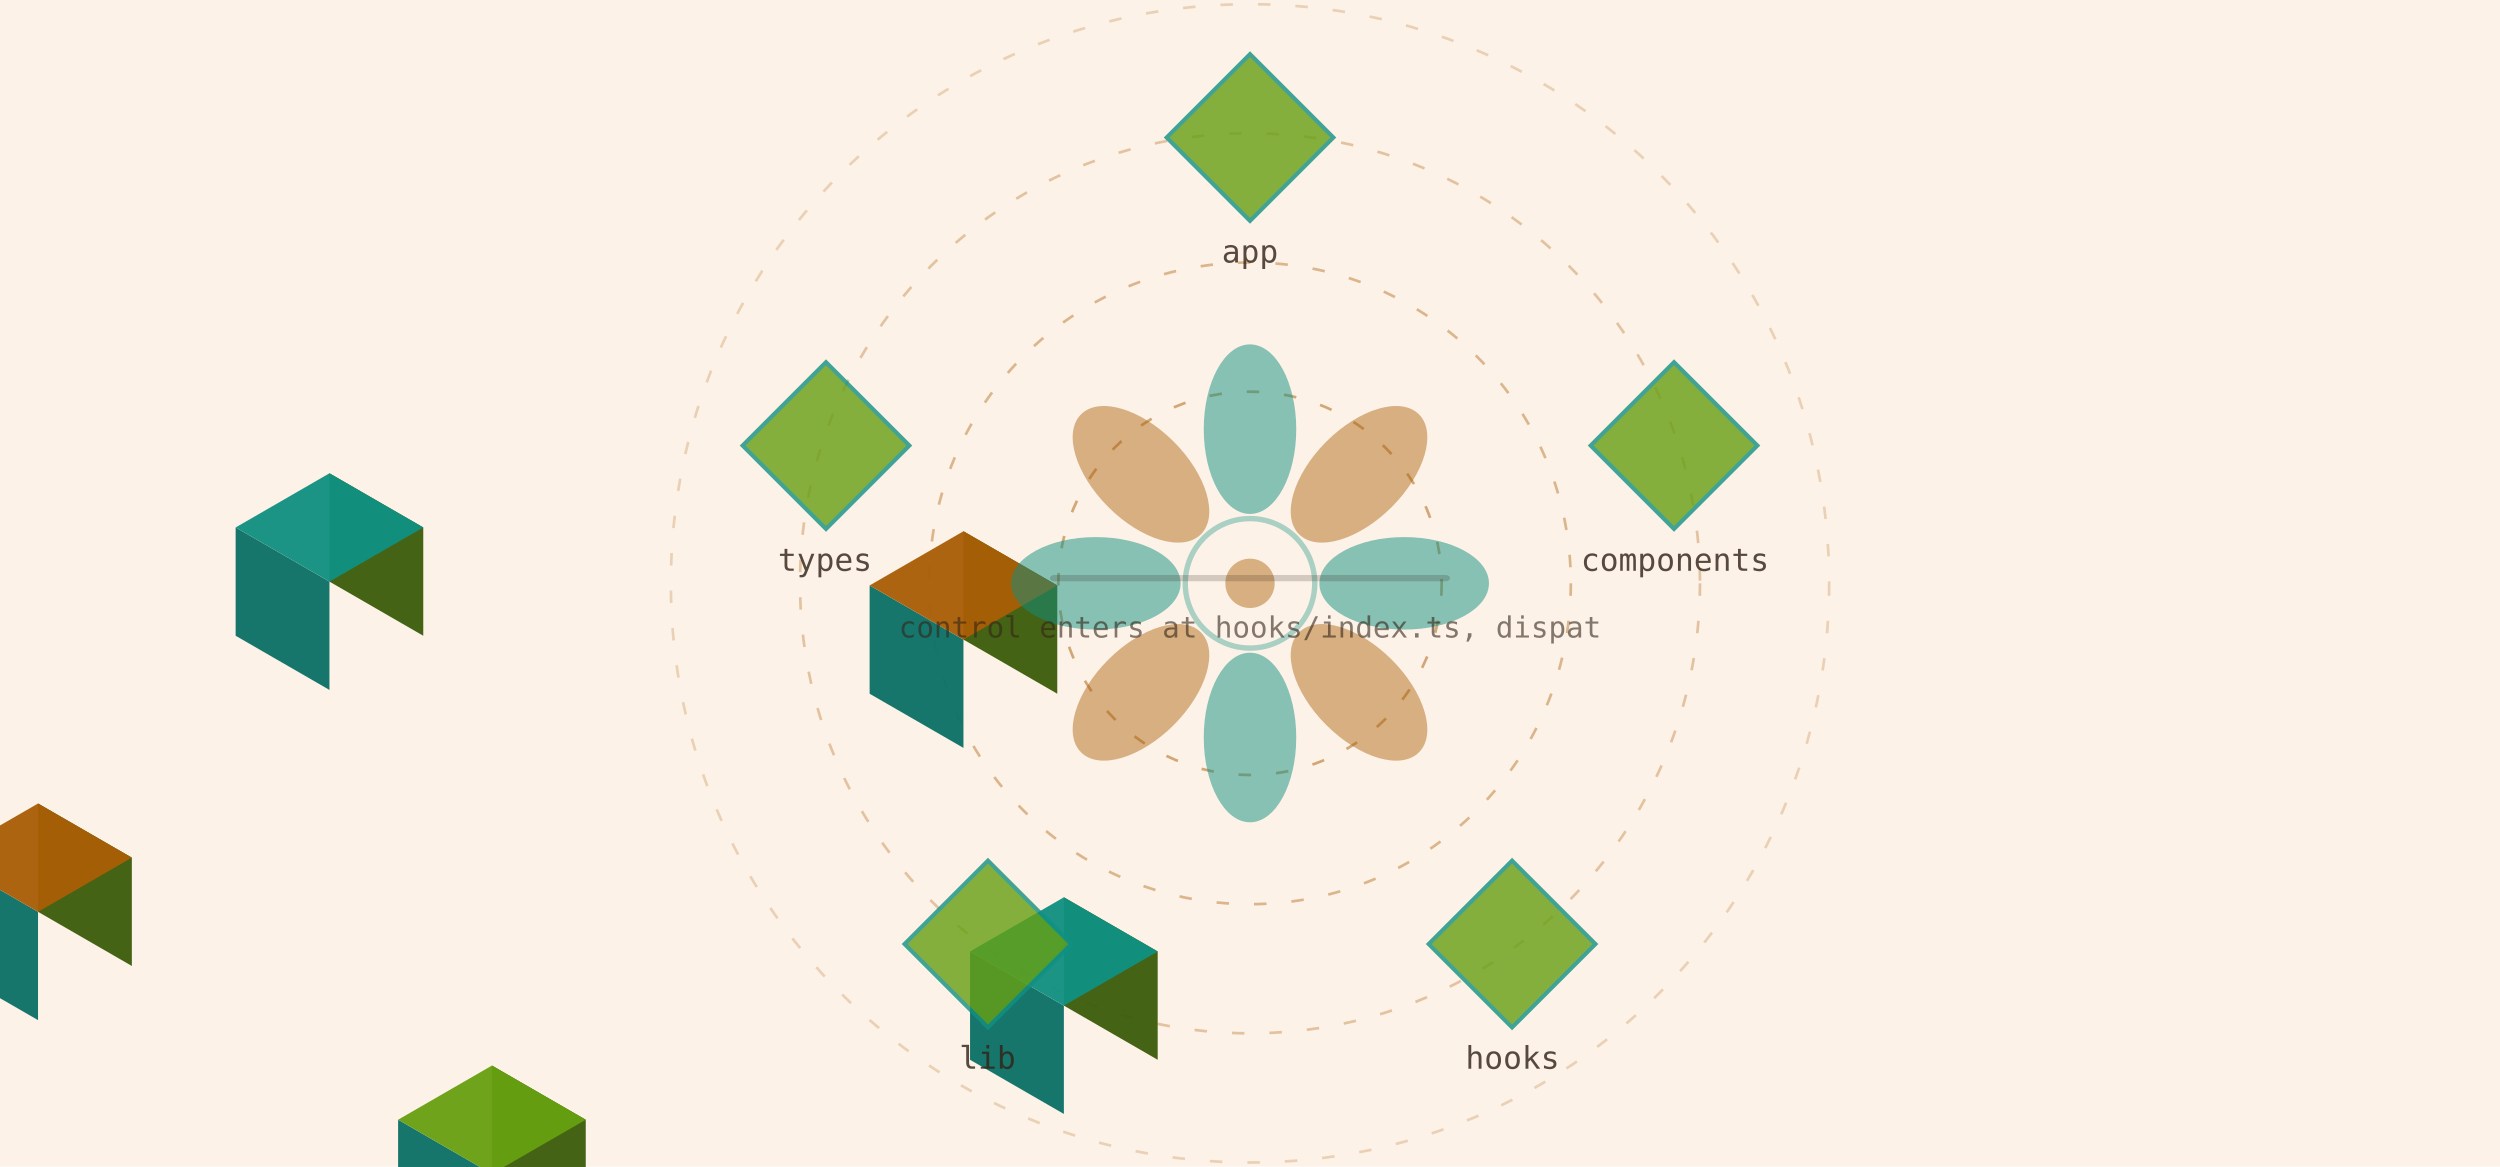
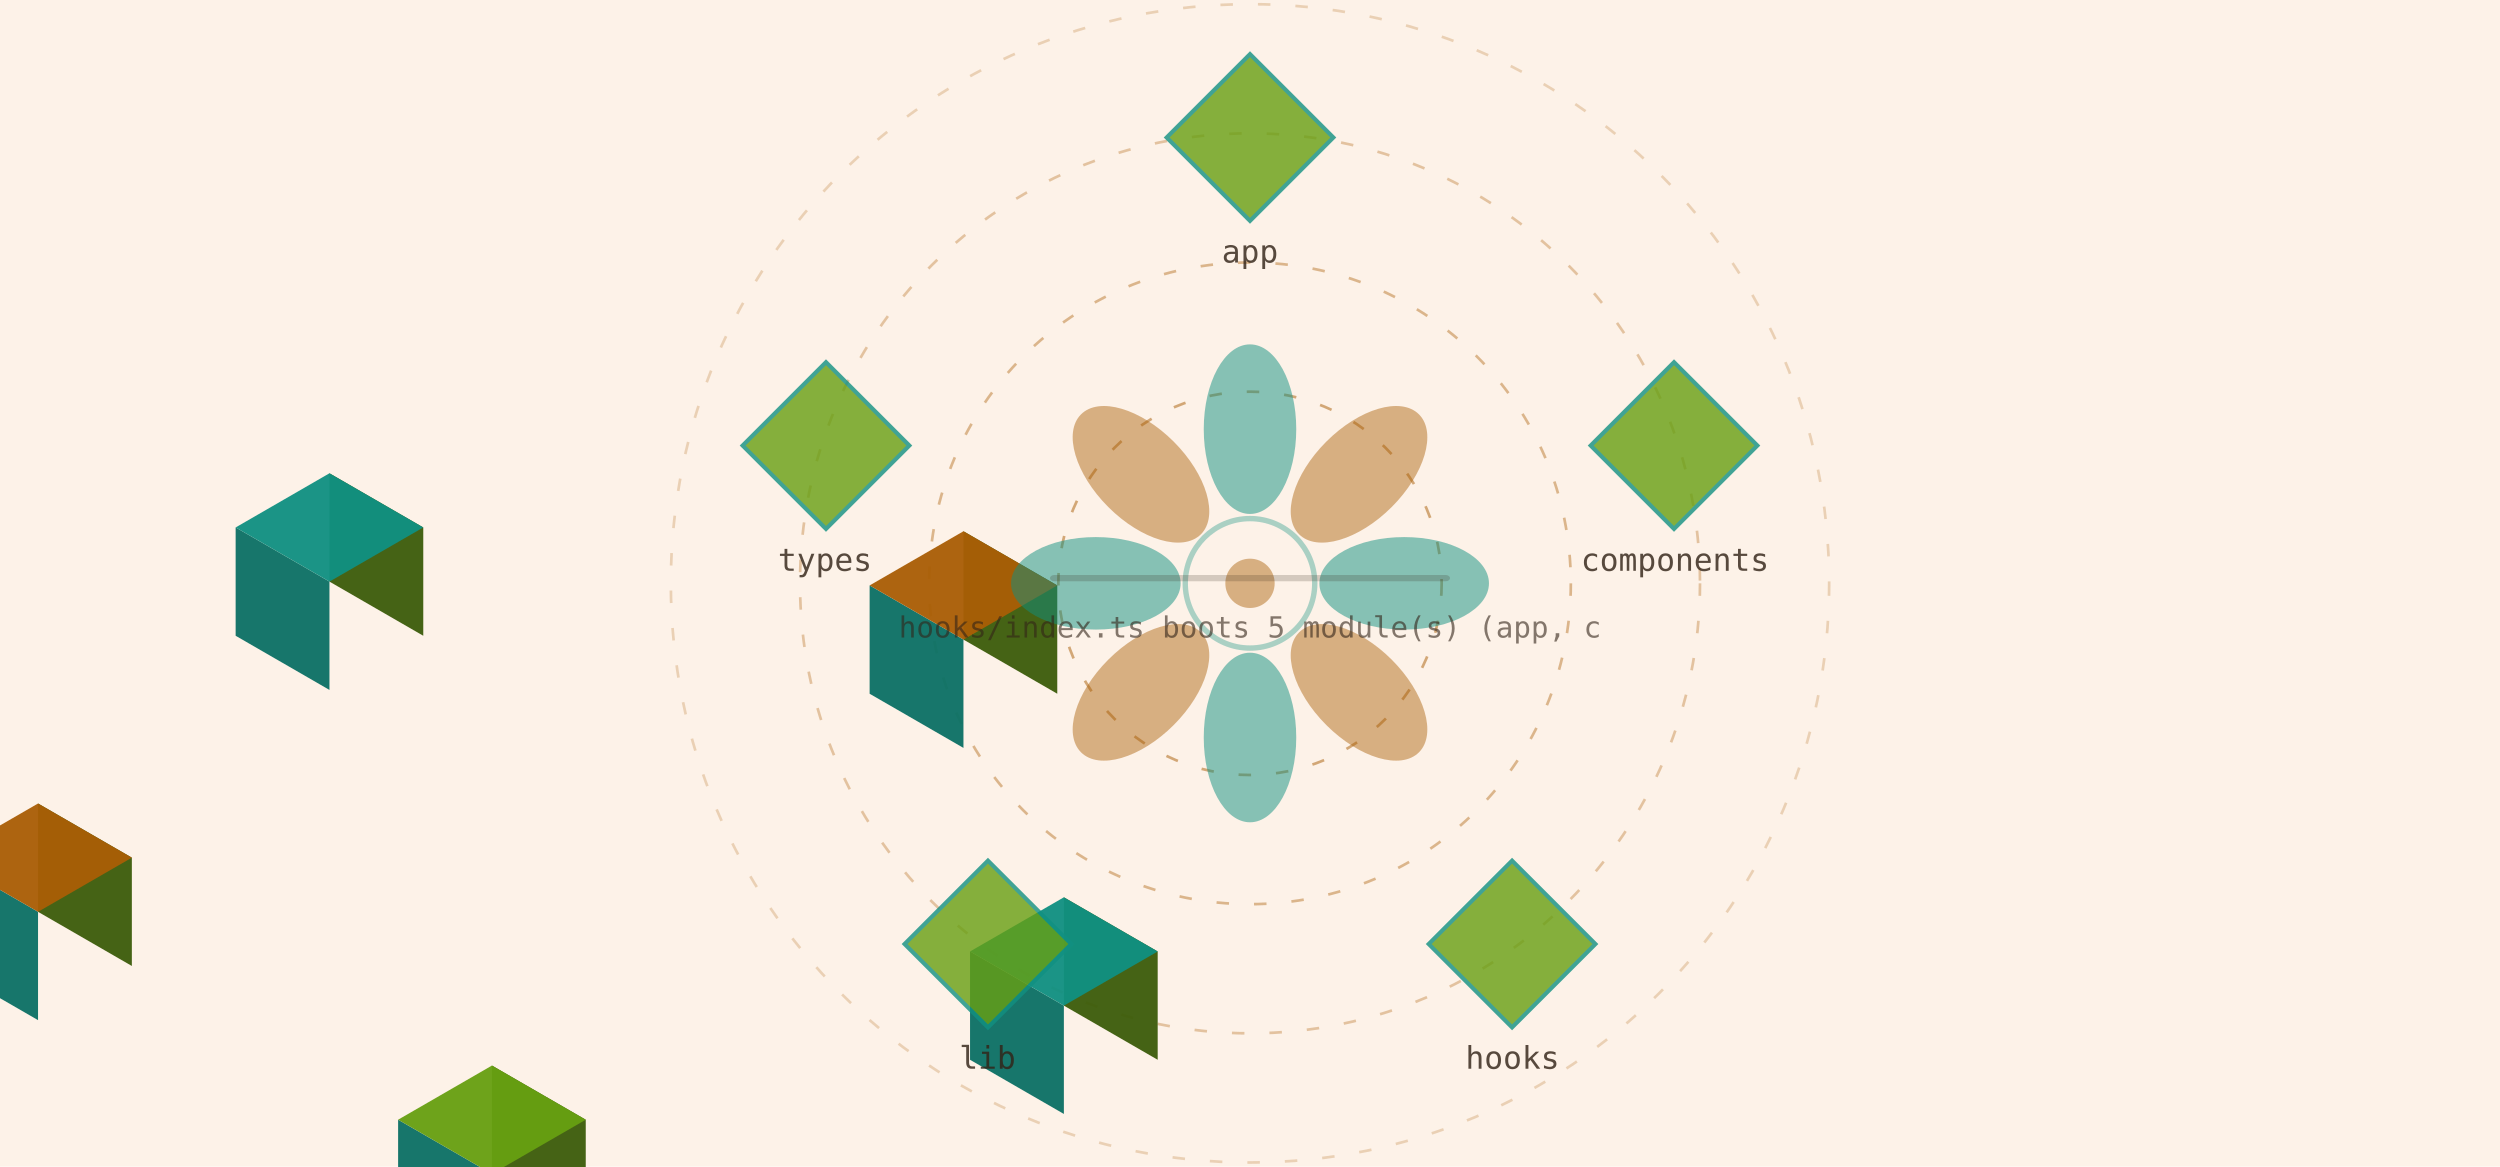
<svg xmlns="http://www.w3.org/2000/svg" viewBox="0 0 1200 560" width="1200" height="560" role="img" aria-label="TherapyUX workflow">
  <rect width="1200" height="560" fill="#fdf2e8" />
  <defs>
    <linearGradient id="gk" x1="0" y1="0" x2="1" y2="1">
      <stop offset="0%" stop-color="#a95d05" />
      <stop offset="100%" stop-color="#109081" />
    </linearGradient>
  </defs>
  <circle cx="600.00" cy="280.00" r="92.00" fill="none" stroke="rgba(169,93,5,0.500)" stroke-width="1.30" opacity="1.00" stroke-dasharray="6 12" />
  <g>
    <circle cx="600.00" cy="280.00" r="92.00" fill="none" stroke="#679f11" stroke-width="2.60" opacity="0.00" />
    <animate attributeName="opacity" values="0;0.85;0" dur="14.5s" begin="0.0s" repeatCount="indefinite" />
  </g>
  <circle cx="600.00" cy="280.00" r="154.00" fill="none" stroke="rgba(169,93,5,0.410)" stroke-width="1.30" opacity="1.00" stroke-dasharray="6 12" />
  <g>
    <circle cx="600.00" cy="280.00" r="154.00" fill="none" stroke="#679f11" stroke-width="2.60" opacity="0.00" />
    <animate attributeName="opacity" values="0;0.85;0" dur="14.5s" begin="0.6s" repeatCount="indefinite" />
  </g>
  <circle cx="600.00" cy="280.00" r="216.00" fill="none" stroke="rgba(169,93,5,0.320)" stroke-width="1.30" opacity="1.00" stroke-dasharray="6 12" />
  <g>
    <circle cx="600.00" cy="280.00" r="216.00" fill="none" stroke="#679f11" stroke-width="2.60" opacity="0.00" />
    <animate attributeName="opacity" values="0;0.85;0" dur="14.5s" begin="1.2s" repeatCount="indefinite" />
  </g>
  <circle cx="600.00" cy="280.00" r="278.00" fill="none" stroke="rgba(169,93,5,0.230)" stroke-width="1.30" opacity="1.00" stroke-dasharray="6 12" />
  <g>
    <circle cx="600.00" cy="280.00" r="278.00" fill="none" stroke="#679f11" stroke-width="2.60" opacity="0.00" />
    <animate attributeName="opacity" values="0;0.85;0" dur="14.5s" begin="1.8s" repeatCount="indefinite" />
  </g>
  <polygon points="462.46,307.00 507.49,333.00 507.49,281.00 462.46,255.00" fill="#3c5c0a" opacity="0.95" />
  <polygon points="417.42,333.00 462.46,359.00 462.46,307.00 417.42,281.00" fill="#0c7065" opacity="0.95" />
  <polygon points="462.46,255.00 507.49,281.00 462.46,307.00 417.42,281.00" fill="#a95d05" opacity="0.95" />
  <text x="600" y="126" font-family="ui-monospace,Menlo,monospace" font-size="15" fill="rgba(50,36,24,0.820)" text-anchor="middle">app</text>
  <g>
    <polygon points="600.00,26.00 640.00,66.00 600.00,106.00 560.00,66.00" fill="#679f11" opacity="0.80" stroke="#109081" stroke-width="2" />
    <animate attributeName="opacity" values="0.25;1.0;0.25" dur="14.5s" begin="0.0s" repeatCount="indefinite" />
  </g>
  <polygon points="510.66,482.70 555.69,508.70 555.69,456.70 510.66,430.70" fill="#3c5c0a" opacity="0.95" />
  <polygon points="465.62,508.70 510.66,534.70 510.66,482.70 465.62,456.70" fill="#0c7065" opacity="0.95" />
  <polygon points="510.66,430.70 555.69,456.70 510.66,482.70 465.62,456.70" fill="#109081" opacity="0.95" />
  <text x="804" y="274" font-family="ui-monospace,Menlo,monospace" font-size="15" fill="rgba(50,36,24,0.820)" text-anchor="middle">components</text>
  <g>
    <polygon points="803.53,173.87 843.53,213.87 803.53,253.87 763.53,213.87" fill="#679f11" opacity="0.80" stroke="#109081" stroke-width="2" />
    <animate attributeName="opacity" values="0.25;1.0;0.25" dur="14.5s" begin="2.9s" repeatCount="indefinite" />
  </g>
  <polygon points="236.13,563.46 281.16,589.46 281.16,537.46 236.13,511.46" fill="#3c5c0a" opacity="0.95" />
  <polygon points="191.09,589.46 236.13,615.46 236.13,563.46 191.09,537.46" fill="#0c7065" opacity="0.95" />
  <polygon points="236.13,511.46 281.16,537.46 236.13,563.46 191.09,537.46" fill="#679f11" opacity="0.95" />
  <text x="726" y="513" font-family="ui-monospace,Menlo,monospace" font-size="15" fill="rgba(50,36,24,0.820)" text-anchor="middle">hooks</text>
  <g>
    <polygon points="725.79,413.13 765.79,453.13 725.79,493.13 685.79,453.13" fill="#679f11" opacity="0.80" stroke="#109081" stroke-width="2" />
    <animate attributeName="opacity" values="0.25;1.0;0.25" dur="14.5s" begin="5.8s" repeatCount="indefinite" />
  </g>
  <polygon points="18.26,437.67 63.29,463.67 63.29,411.67 18.26,385.67" fill="#3c5c0a" opacity="0.95" />
  <polygon points="-26.77,463.67 18.26,489.67 18.26,437.67 -26.77,411.67" fill="#0c7065" opacity="0.95" />
  <polygon points="18.26,385.67 63.29,411.67 18.26,437.67 -26.77,411.67" fill="#a95d05" opacity="0.95" />
  <text x="474" y="513" font-family="ui-monospace,Menlo,monospace" font-size="15" fill="rgba(50,36,24,0.820)" text-anchor="middle">lib</text>
  <g>
    <polygon points="474.21,413.13 514.21,453.13 474.21,493.13 434.21,453.13" fill="#679f11" opacity="0.80" stroke="#109081" stroke-width="2" />
    <animate attributeName="opacity" values="0.25;1.0;0.25" dur="14.5s" begin="8.7s" repeatCount="indefinite" />
  </g>
  <polygon points="158.14,279.17 203.17,305.17 203.17,253.17 158.14,227.17" fill="#3c5c0a" opacity="0.95" />
  <polygon points="113.11,305.17 158.14,331.17 158.14,279.17 113.11,253.17" fill="#0c7065" opacity="0.95" />
  <polygon points="158.14,227.17 203.17,253.17 158.14,279.17 113.11,253.17" fill="#109081" opacity="0.95" />
  <text x="396" y="274" font-family="ui-monospace,Menlo,monospace" font-size="15" fill="rgba(50,36,24,0.820)" text-anchor="middle">types</text>
  <g>
    <polygon points="396.47,173.87 436.47,213.87 396.47,253.87 356.47,213.87" fill="#679f11" opacity="0.80" stroke="#109081" stroke-width="2" />
    <animate attributeName="opacity" values="0.25;1.0;0.25" dur="14.5s" begin="11.6s" repeatCount="indefinite" />
  </g>
  <ellipse cx="600.00" cy="206.00" rx="22.20" ry="40.70" fill="rgba(16,144,129,0.500)" opacity="1.00" transform="rotate(0.0 600.00 206.00)" />
  <ellipse cx="652.33" cy="227.67" rx="22.20" ry="40.70" fill="rgba(169,93,5,0.450)" opacity="1.00" transform="rotate(45.0 652.33 227.67)" />
  <ellipse cx="674.00" cy="280.00" rx="22.20" ry="40.70" fill="rgba(16,144,129,0.500)" opacity="1.00" transform="rotate(90.0 674.00 280.00)" />
  <ellipse cx="652.33" cy="332.33" rx="22.20" ry="40.70" fill="rgba(169,93,5,0.450)" opacity="1.00" transform="rotate(135.0 652.33 332.33)" />
  <ellipse cx="600.00" cy="354.00" rx="22.20" ry="40.70" fill="rgba(16,144,129,0.500)" opacity="1.00" transform="rotate(180.0 600.00 354.00)" />
  <ellipse cx="547.67" cy="332.33" rx="22.20" ry="40.70" fill="rgba(169,93,5,0.450)" opacity="1.00" transform="rotate(225.0 547.67 332.33)" />
  <ellipse cx="526.00" cy="280.00" rx="22.20" ry="40.70" fill="rgba(16,144,129,0.500)" opacity="1.00" transform="rotate(270.0 526.00 280.00)" />
  <ellipse cx="547.67" cy="227.67" rx="22.20" ry="40.70" fill="rgba(169,93,5,0.450)" opacity="1.00" transform="rotate(315.0 547.67 227.67)" />
  <circle cx="600.00" cy="280.00" r="31.08" fill="none" stroke="rgba(16,144,129,0.500)" stroke-width="2.59" opacity="0.70" />
  <circle cx="600.00" cy="280.00" r="11.84" fill="rgba(169,93,5,0.450)" opacity="1.00" />
  <rect x="504.00" y="276.00" width="192.00" height="3.00" rx="2.00" fill="rgba(50,36,24,0.200)" opacity="1.00" />
-   <text x="600" y="306" font-family="ui-monospace,Menlo,monospace" font-size="14" fill="rgba(50,36,24,0.600)" text-anchor="middle">control enters at hooks/index.ts, dispat</text>
+   <text x="600" y="306" font-family="ui-monospace,Menlo,monospace" font-size="14" fill="rgba(50,36,24,0.600)" text-anchor="middle">hooks/index.ts boots 5 module(s) (app, c</text>
</svg>
